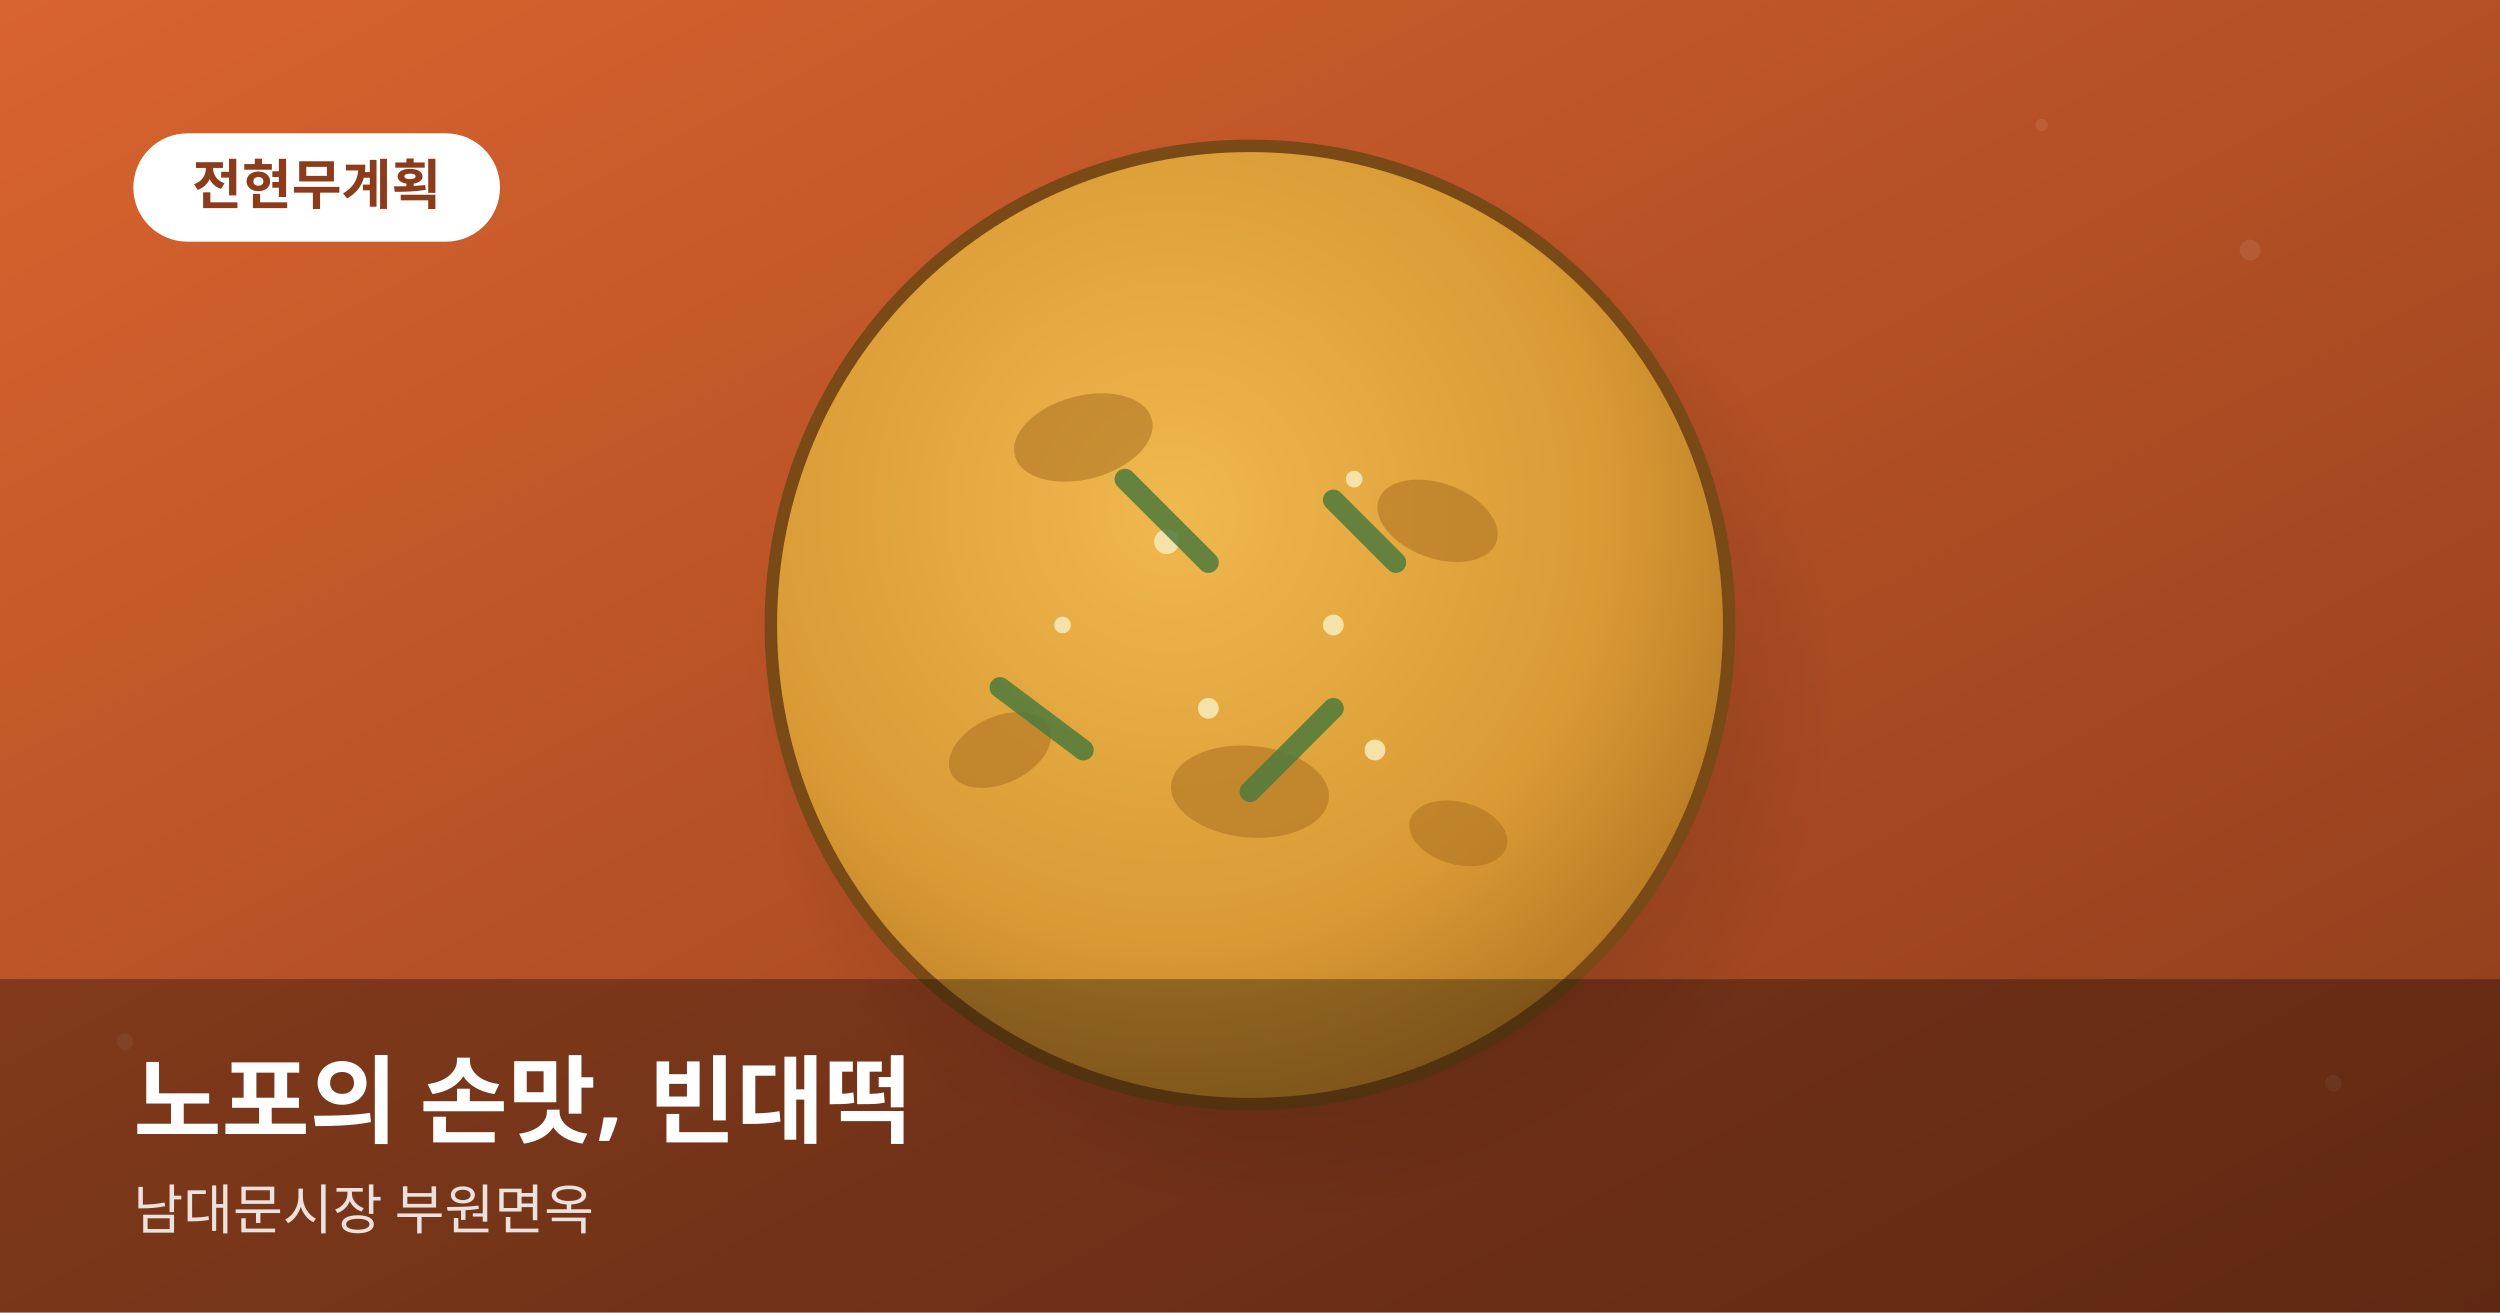
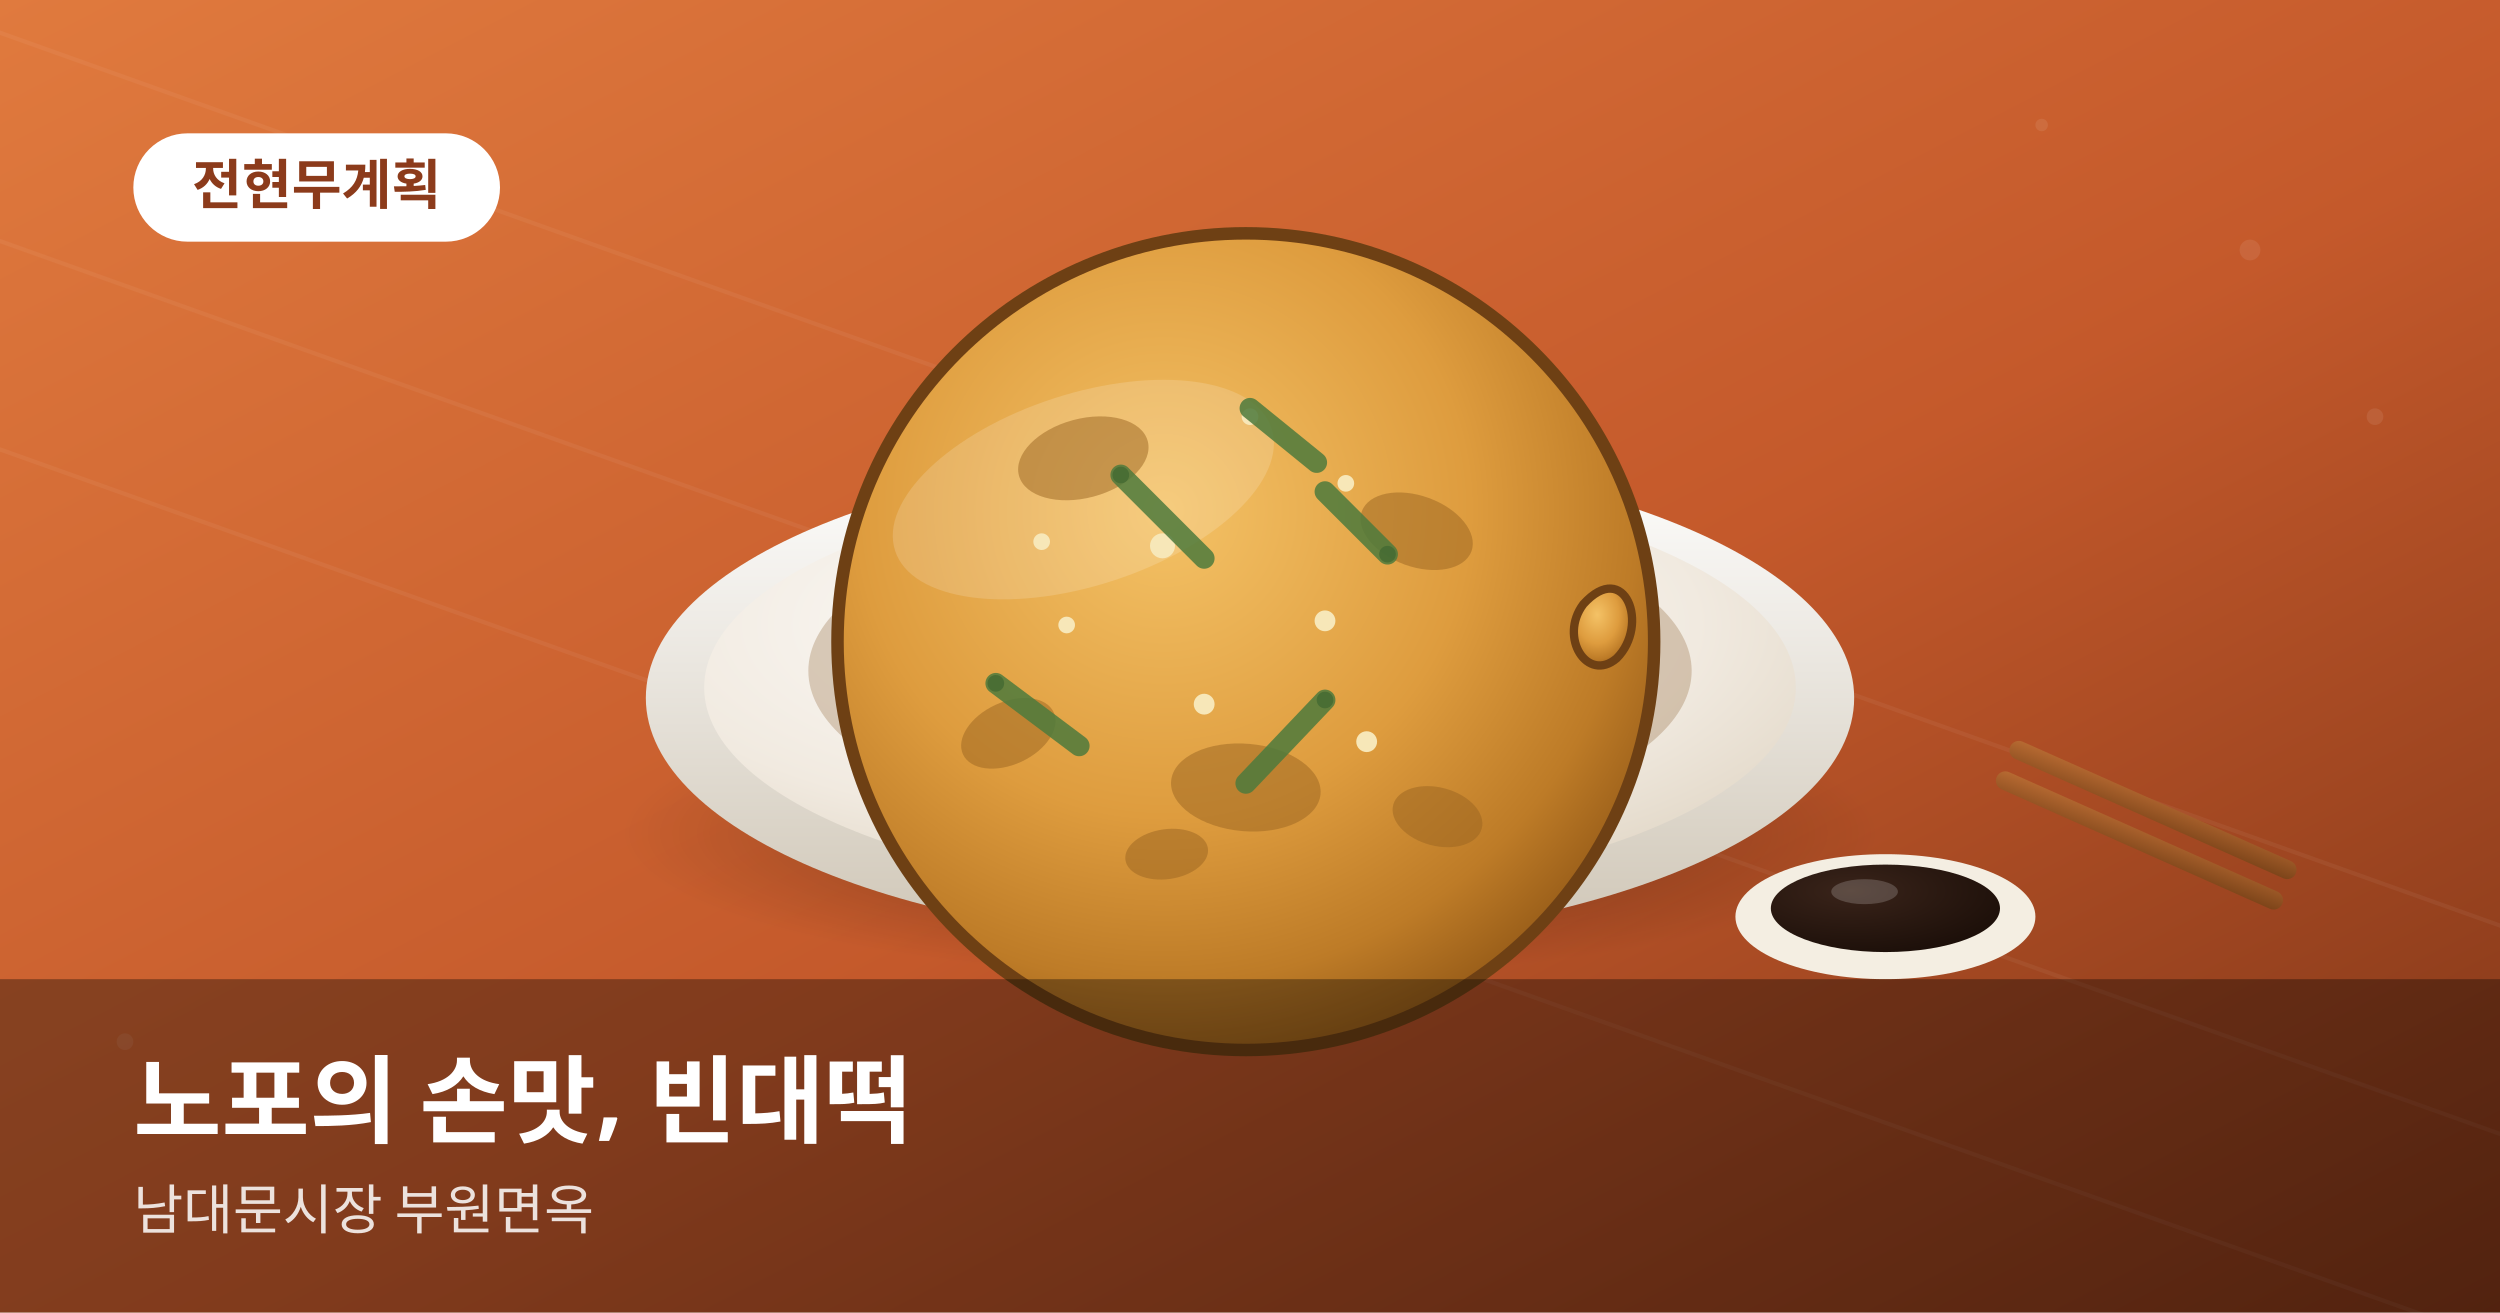
<svg xmlns="http://www.w3.org/2000/svg" viewBox="0 0 1200 630" width="1200" height="630">
  <defs>
    <linearGradient id="bg1" x1="0" y1="0" x2="1" y2="1">
-       <stop offset="0%" stop-color="#D9642F" />
-       <stop offset="100%" stop-color="#8C3B1B" />
+       <stop offset="0%" stop-color="#E07A3E" />
+       <stop offset="55%" stop-color="#C4592B" />
+       <stop offset="100%" stop-color="#7C3417" />
    </linearGradient>
-     <radialGradient id="pancake" cx="42%" cy="38%" r="65%">
-       <stop offset="0%" stop-color="#F0B84E" />
-       <stop offset="70%" stop-color="#D99A34" />
-       <stop offset="100%" stop-color="#B87A24" />
+     <radialGradient id="pancake" cx="40%" cy="34%" r="68%">
+       <stop offset="0%" stop-color="#F4C266" />
+       <stop offset="55%" stop-color="#DE9C3E" />
+       <stop offset="85%" stop-color="#BD7B27" />
+       <stop offset="100%" stop-color="#9C601A" />
    </radialGradient>
    <radialGradient id="plateShadow" cx="50%" cy="50%" r="50%">
-       <stop offset="0%" stop-color="#000000" stop-opacity="0.35" />
+       <stop offset="0%" stop-color="#000000" stop-opacity="0.4" />
      <stop offset="100%" stop-color="#000000" stop-opacity="0" />
    </radialGradient>
+     <radialGradient id="plateInner" cx="42%" cy="35%" r="70%">
+       <stop offset="0%" stop-color="#FFFFFF" />
+       <stop offset="70%" stop-color="#F1EAE0" />
+       <stop offset="100%" stop-color="#E2D8C8" />
+     </radialGradient>
+     <linearGradient id="plateRim" x1="0" y1="0" x2="0" y2="1">
+       <stop offset="0%" stop-color="#FFFFFF" />
+       <stop offset="100%" stop-color="#CFC6B6" />
+     </linearGradient>
+     <radialGradient id="sauceDish" cx="35%" cy="30%" r="75%">
+       <stop offset="0%" stop-color="#3A241A" />
+       <stop offset="100%" stop-color="#1C0F09" />
+     </radialGradient>
+     <linearGradient id="chopstick" x1="0" y1="0" x2="1" y2="1">
+       <stop offset="0%" stop-color="#B76A32" />
+       <stop offset="100%" stop-color="#7C4419" />
+     </linearGradient>
  </defs>
  <rect width="1200" height="630" fill="url(#bg1)" />
+   <g opacity="0.05" stroke="#FFFFFF" stroke-width="2">
+     <line x1="-100" y1="80" x2="1300" y2="580" />
+     <line x1="-100" y1="180" x2="1300" y2="680" />
+     <line x1="-100" y1="-20" x2="1300" y2="480" />
+   </g>
  <g opacity="0.08" fill="#ffffff">
    <circle cx="120" cy="90" r="4" />
    <circle cx="1080" cy="120" r="5" />
    <circle cx="980" cy="60" r="3" />
    <circle cx="60" cy="500" r="4" />
-     <circle cx="1120" cy="520" r="4" />
+     <circle cx="1140" cy="200" r="4" />
  </g>
  <rect x="64" y="64" width="176" height="52" rx="26" fill="#ffffff" />
  <text x="152" y="98" font-family="'Apple SD Gothic Neo','Malgun Gothic',sans-serif" font-size="26" font-weight="700" fill="#8C3B1B" text-anchor="middle">전현무계획</text>
-   <ellipse cx="620" cy="330" rx="260" ry="255" fill="url(#plateShadow)" />
-   <circle cx="600" cy="300" r="230" fill="url(#pancake)" stroke="#7A4A16" stroke-width="6" />
-   <g fill="#A9701F" opacity="0.55">
-     <ellipse cx="520" cy="210" rx="34" ry="20" transform="rotate(-15 520 210)" />
-     <ellipse cx="690" cy="250" rx="30" ry="18" transform="rotate(20 690 250)" />
-     <ellipse cx="600" cy="380" rx="38" ry="22" transform="rotate(5 600 380)" />
-     <ellipse cx="480" cy="360" rx="26" ry="16" transform="rotate(-25 480 360)" />
-     <ellipse cx="700" cy="400" rx="24" ry="15" transform="rotate(15 700 400)" />
+   <ellipse cx="600" cy="400" rx="300" ry="70" fill="url(#plateShadow)" />
+   <ellipse cx="600" cy="335" rx="290" ry="118" fill="url(#plateRim)" />
+   <ellipse cx="600" cy="330" rx="262" ry="100" fill="url(#plateInner)" />
+   <ellipse cx="600" cy="330" rx="150" ry="58" fill="none" stroke="#DCD2C0" stroke-width="3" opacity="0.7" />
+   <ellipse cx="600" cy="322" rx="212" ry="82" fill="#7A4A16" opacity="0.25" />
+   <circle cx="598" cy="308" r="196" fill="url(#pancake)" stroke="#6E4014" stroke-width="6" />
+   <ellipse cx="520" cy="235" rx="95" ry="46" fill="#FFFFFF" opacity="0.16" transform="rotate(-18 520 235)" />
+   <g fill="#9A6420" opacity="0.5">
+     <ellipse cx="520" cy="220" rx="32" ry="19" transform="rotate(-15 520 220)" />
+     <ellipse cx="680" cy="255" rx="28" ry="17" transform="rotate(20 680 255)" />
+     <ellipse cx="598" cy="378" rx="36" ry="21" transform="rotate(5 598 378)" />
+     <ellipse cx="484" cy="352" rx="24" ry="15" transform="rotate(-25 484 352)" />
+     <ellipse cx="690" cy="392" rx="22" ry="14" transform="rotate(15 690 392)" />
+     <ellipse cx="560" cy="410" rx="20" ry="12" transform="rotate(-8 560 410)" />
  </g>
-   <g fill="#F4E2A8">
-     <circle cx="560" cy="260" r="6" />
-     <circle cx="640" cy="300" r="5" />
-     <circle cx="580" cy="340" r="5" />
-     <circle cx="650" cy="230" r="4" />
-     <circle cx="510" cy="300" r="4" />
-     <circle cx="660" cy="360" r="5" />
+   <g fill="#F7E7B8">
+     <circle cx="558" cy="262" r="6" />
+     <circle cx="636" cy="298" r="5" />
+     <circle cx="578" cy="338" r="5" />
+     <circle cx="646" cy="232" r="4" />
+     <circle cx="512" cy="300" r="4" />
+     <circle cx="656" cy="356" r="5" />
+     <circle cx="600" cy="200" r="4" />
+     <circle cx="500" cy="260" r="4" />
  </g>
  <g stroke="#4E7A3C" stroke-width="10" stroke-linecap="round" opacity="0.85">
-     <line x1="540" y1="230" x2="580" y2="270" />
-     <line x1="640" y1="340" x2="600" y2="380" />
-     <line x1="480" y1="330" x2="520" y2="360" />
-     <line x1="670" y1="270" x2="640" y2="240" />
+     <line x1="538" y1="228" x2="578" y2="268" />
+     <line x1="636" y1="336" x2="598" y2="376" />
+     <line x1="478" y1="328" x2="518" y2="358" />
+     <line x1="666" y1="266" x2="636" y2="236" />
+     <line x1="600" y1="196" x2="632" y2="222" />
  </g>
-   <rect x="0" y="470" width="1200" height="160" fill="#000000" opacity="0.32" />
+   <g fill="#3E6630" opacity="0.7">
+     <circle cx="538" cy="228" r="4" />
+     <circle cx="636" cy="336" r="4" />
+     <circle cx="478" cy="328" r="4" />
+     <circle cx="666" cy="266" r="4" />
+   </g>
+   <path d="M 760 290 C 780 268 792 300 776 316 C 762 328 748 306 760 290 Z" fill="url(#pancake)" stroke="#6E4014" stroke-width="4" />
+   <ellipse cx="905" cy="440" rx="72" ry="30" fill="#F4EEE2" />
+   <ellipse cx="905" cy="436" rx="55" ry="21" fill="url(#sauceDish)" />
+   <ellipse cx="895" cy="428" rx="16" ry="6" fill="#ffffff" opacity="0.18" />
+   <g transform="rotate(24 1010 380)">
+     <rect x="960" y="374" width="150" height="9" rx="4.5" fill="url(#chopstick)" />
+     <rect x="960" y="390" width="150" height="9" rx="4.5" fill="url(#chopstick)" />
+   </g>
+   <rect x="0" y="470" width="1200" height="160" fill="#000000" opacity="0.34" />
  <text x="64" y="545" font-family="'Apple SD Gothic Neo','Malgun Gothic',sans-serif" font-size="46" font-weight="800" fill="#ffffff">노포의 손맛, 빈대떡</text>
  <text x="64" y="590" font-family="'Apple SD Gothic Neo','Malgun Gothic',sans-serif" font-size="26" font-weight="500" fill="#ffffff" opacity="0.85">남대문시장 부원면옥</text>
</svg>
